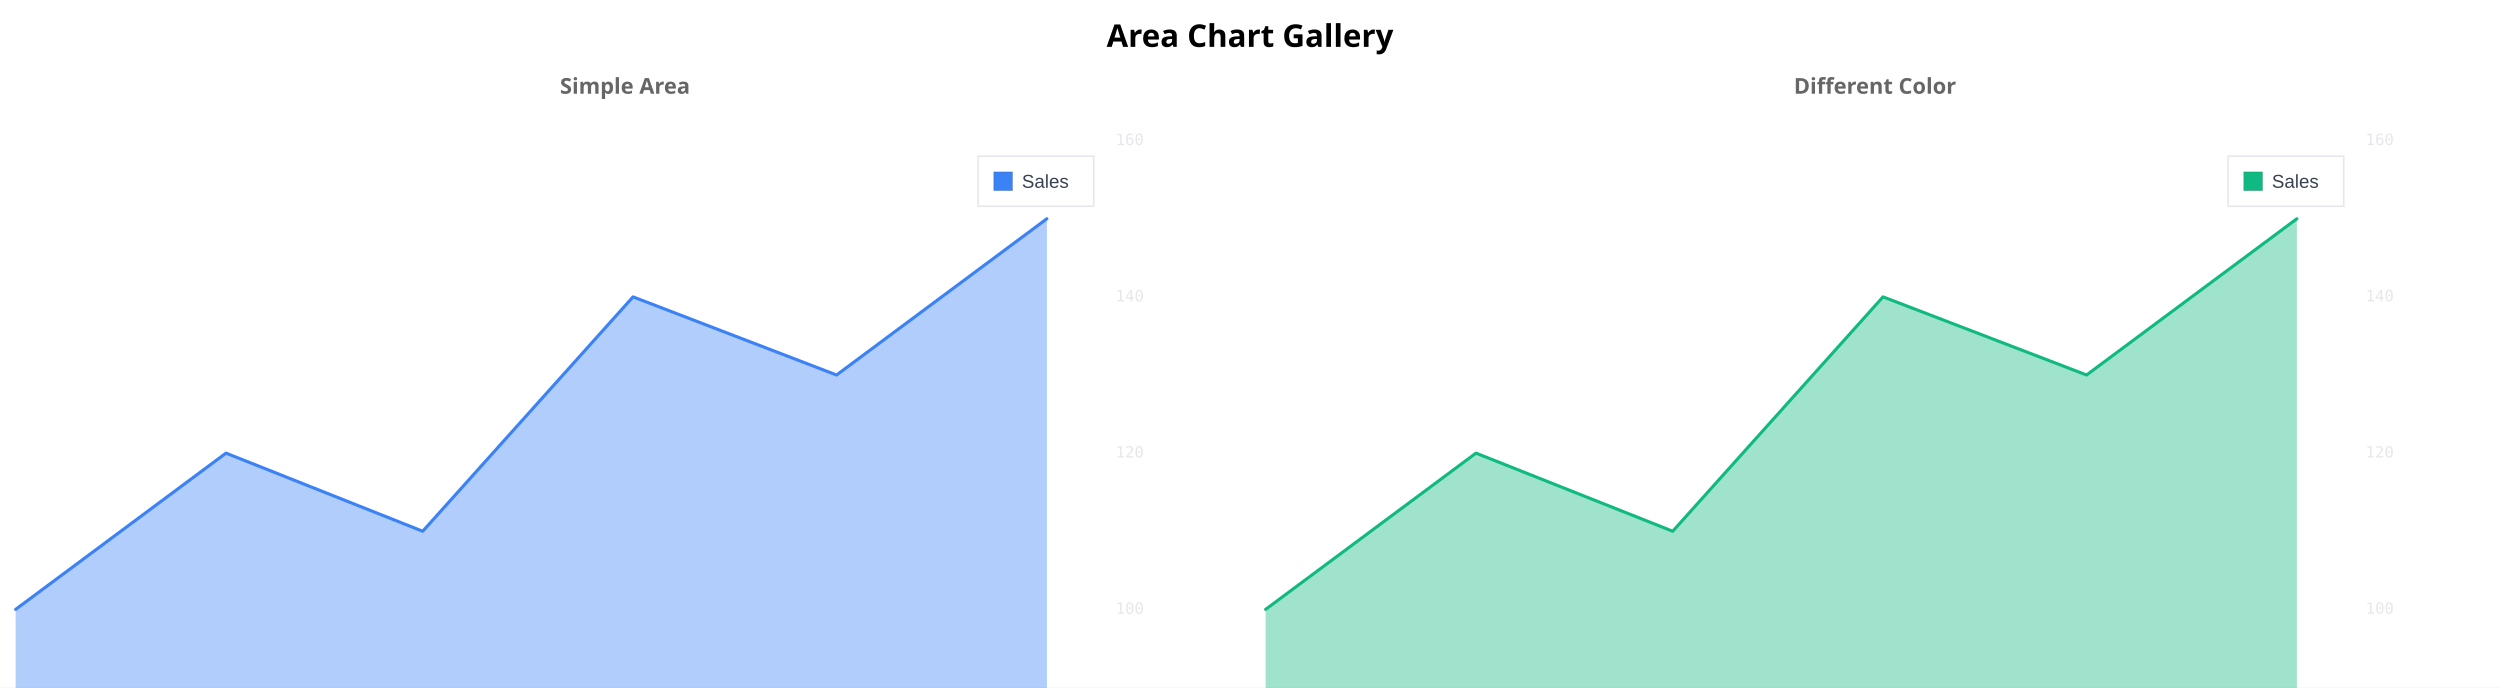
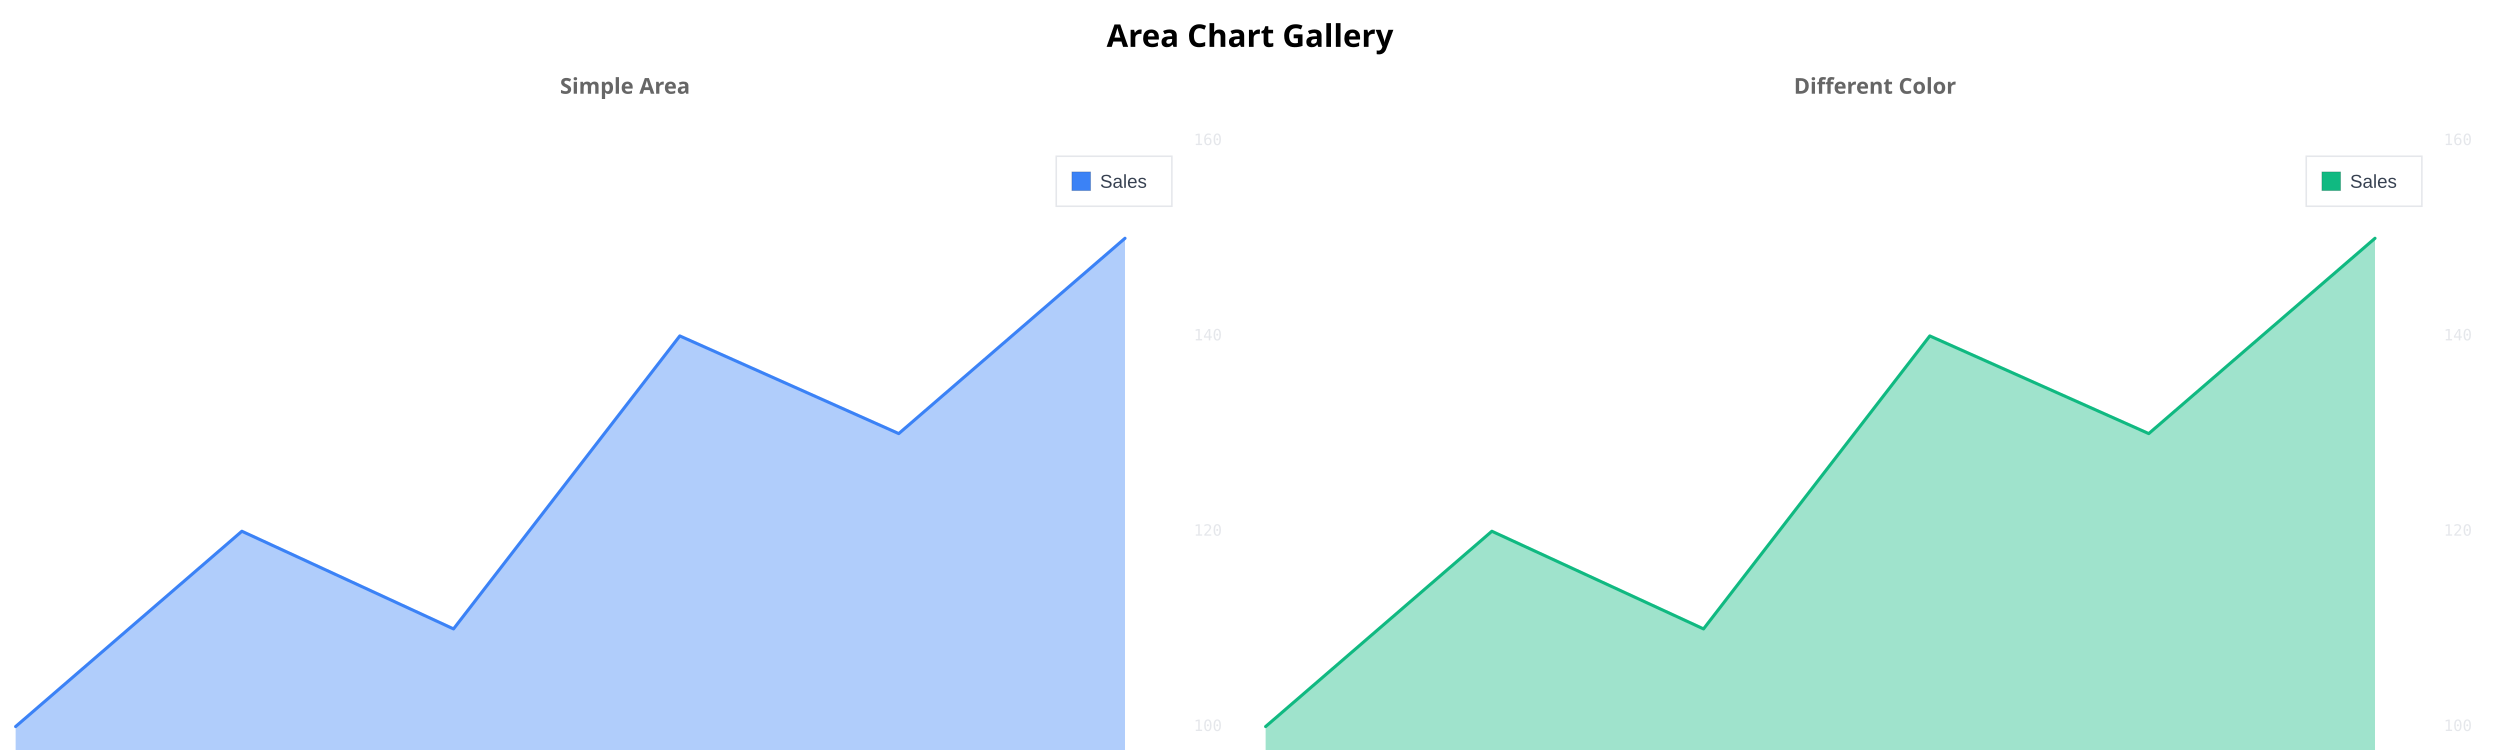
- <svg xmlns="http://www.w3.org/2000/svg" width="1600" height="440" viewBox="0 0 1600 440">
-   <rect x="0.00" y="0.00" width="1600.00" height="440.00" fill="#ffffff" />
+ <svg xmlns="http://www.w3.org/2000/svg" width="1600" height="480" viewBox="0 0 1600 480">
+   <rect x="0.00" y="0.00" width="1600.00" height="480.00" fill="#ffffff" />
  <text x="800.00" y="30.00" fill="#000000" text-anchor="middle" font-family="sans-serif" font-size="20.00px" font-weight="bold">Area Chart Gallery</text>
-   <g transform="translate(0, 60)">
+   <g transform="translate(0.00, 60.00)">
    <text x="400.00" y="0.00" fill="#666" text-anchor="middle" font-family="sans-serif" font-size="14.00px" font-weight="bold">Simple Area</text>
-     <g transform="translate(10, 30)">
+     <g transform="translate(10, 30.00)">
      <g transform="translate(0, 0)">
        <g class="axis axis-right">
-           <line x1="695.00" y1="300.00" x2="695.00" y2="0.00" stroke="rgba(255,255,255,0.1)" stroke-width="1.00" />
-           <line x1="695.00" y1="300.00" x2="701.00" y2="300.00" stroke="rgba(255,255,255,0.1)" stroke-width="1.00" />
-           <line x1="695.00" y1="300.00" x2="-5.00" y2="300.00" stroke="rgba(255,255,255,0.1)" stroke-width="1.00" />
-           <text x="704.00" y="300.00" fill="#E5E7EB" text-anchor="start" dominant-baseline="middle" font-family="monospace" font-size="10.00px">100</text>
-           <line x1="695.00" y1="200.00" x2="701.00" y2="200.00" stroke="rgba(255,255,255,0.1)" stroke-width="1.00" />
-           <line x1="695.00" y1="200.00" x2="-5.00" y2="200.00" stroke="rgba(255,255,255,0.1)" stroke-width="1.00" />
-           <text x="704.00" y="200.00" fill="#E5E7EB" text-anchor="start" dominant-baseline="middle" font-family="monospace" font-size="10.00px">120</text>
-           <line x1="695.00" y1="100.00" x2="701.00" y2="100.00" stroke="rgba(255,255,255,0.1)" stroke-width="1.00" />
-           <line x1="695.00" y1="100.00" x2="-5.00" y2="100.00" stroke="rgba(255,255,255,0.1)" stroke-width="1.00" />
-           <text x="704.00" y="100.00" fill="#E5E7EB" text-anchor="start" dominant-baseline="middle" font-family="monospace" font-size="10.00px">140</text>
-           <line x1="695.00" y1="0.00" x2="701.00" y2="0.00" stroke="rgba(255,255,255,0.1)" stroke-width="1.00" />
-           <line x1="695.00" y1="0.00" x2="-5.00" y2="0.00" stroke="rgba(255,255,255,0.1)" stroke-width="1.00" />
-           <text x="704.00" y="0.00" fill="#E5E7EB" text-anchor="start" dominant-baseline="middle" font-family="monospace" font-size="10.00px">160</text>
+           <line x1="745.00" y1="375.00" x2="745.00" y2="0.00" stroke="rgba(255,255,255,0.1)" stroke-width="1.00" />
+           <line x1="745.00" y1="375.00" x2="751.00" y2="375.00" stroke="rgba(255,255,255,0.1)" stroke-width="1.00" />
+           <line x1="745.00" y1="375.00" x2="-5.00" y2="375.00" stroke="rgba(255,255,255,0.1)" stroke-width="1.00" />
+           <text x="754.00" y="375.00" fill="#E5E7EB" text-anchor="start" dominant-baseline="middle" font-family="monospace" font-size="10.00px">100</text>
+           <line x1="745.00" y1="250.00" x2="751.00" y2="250.00" stroke="rgba(255,255,255,0.1)" stroke-width="1.00" />
+           <line x1="745.00" y1="250.00" x2="-5.00" y2="250.00" stroke="rgba(255,255,255,0.1)" stroke-width="1.00" />
+           <text x="754.00" y="250.00" fill="#E5E7EB" text-anchor="start" dominant-baseline="middle" font-family="monospace" font-size="10.00px">120</text>
+           <line x1="745.00" y1="125.00" x2="751.00" y2="125.00" stroke="rgba(255,255,255,0.1)" stroke-width="1.00" />
+           <line x1="745.00" y1="125.00" x2="-5.00" y2="125.00" stroke="rgba(255,255,255,0.1)" stroke-width="1.00" />
+           <text x="754.00" y="125.00" fill="#E5E7EB" text-anchor="start" dominant-baseline="middle" font-family="monospace" font-size="10.00px">140</text>
+           <line x1="745.00" y1="0.00" x2="751.00" y2="0.00" stroke="rgba(255,255,255,0.1)" stroke-width="1.00" />
+           <line x1="745.00" y1="0.00" x2="-5.00" y2="0.00" stroke="rgba(255,255,255,0.1)" stroke-width="1.00" />
+           <text x="754.00" y="0.00" fill="#E5E7EB" text-anchor="start" dominant-baseline="middle" font-family="monospace" font-size="10.00px">160</text>
        </g>
-         <path d="M 0.00 800.00 L 0.00 300.00 L 134.61 200.00 L 260.53 250.00 L 395.13 100.00 L 525.39 150.00 L 660.00 50.00 L 660.00 800.00 Z" fill="#3b82f6" fill-opacity="0.40" />
-         <path d="M 0.00 300.00 L 134.61 200.00 L 260.53 250.00 L 395.13 100.00 L 525.39 150.00 L 660.00 50.00" fill="none" stroke="#3b82f6" stroke-width="2.00" stroke-linecap="round" stroke-linejoin="round" />
+         <path d="M 0.00 1000.00 L 0.00 375.00 L 144.80 250.00 L 280.26 312.50 L 425.07 125.00 L 565.20 187.50 L 710.00 62.50 L 710.00 1000.00 Z" fill="#3b82f6" fill-opacity="0.40" />
+         <path d="M 0.00 375.00 L 144.80 250.00 L 280.26 312.50 L 425.07 125.00 L 565.20 187.50 L 710.00 62.50" fill="none" stroke="#3b82f6" stroke-width="2.00" stroke-linecap="round" stroke-linejoin="round" />
      </g>
-       <g class="legend" transform="translate(616.0,10.0)">
+       <g class="legend" transform="translate(666.0,10.0)">
        <rect x="0" y="0" width="74.0" height="32.0" fill="none" stroke="#e5e7eb" stroke-width="1.0" />
        <g transform="translate(10.0,10.0)">
          <rect width="12.0" height="12.0" fill="#3b82f6" stroke="#000" stroke-width="0.5" stroke-opacity="0.2" />
        </g>
        <text x="28.0" y="20.2" font-family="Arial, sans-serif" font-size="12.0" fill="#374151">Sales</text>
      </g>
    </g>
  </g>
-   <g transform="translate(800, 60)">
+   <g transform="translate(800.00, 60.00)">
    <text x="400.00" y="0.00" fill="#666" text-anchor="middle" font-family="sans-serif" font-size="14.00px" font-weight="bold">Different Color</text>
-     <g transform="translate(10, 30)">
+     <g transform="translate(10, 30.00)">
      <g transform="translate(0, 0)">
        <g class="axis axis-right">
-           <line x1="695.00" y1="300.00" x2="695.00" y2="0.00" stroke="rgba(255,255,255,0.1)" stroke-width="1.00" />
-           <line x1="695.00" y1="300.00" x2="701.00" y2="300.00" stroke="rgba(255,255,255,0.1)" stroke-width="1.00" />
-           <line x1="695.00" y1="300.00" x2="-5.00" y2="300.00" stroke="rgba(255,255,255,0.1)" stroke-width="1.00" />
-           <text x="704.00" y="300.00" fill="#E5E7EB" text-anchor="start" dominant-baseline="middle" font-family="monospace" font-size="10.00px">100</text>
-           <line x1="695.00" y1="200.00" x2="701.00" y2="200.00" stroke="rgba(255,255,255,0.1)" stroke-width="1.00" />
-           <line x1="695.00" y1="200.00" x2="-5.00" y2="200.00" stroke="rgba(255,255,255,0.1)" stroke-width="1.00" />
-           <text x="704.00" y="200.00" fill="#E5E7EB" text-anchor="start" dominant-baseline="middle" font-family="monospace" font-size="10.00px">120</text>
-           <line x1="695.00" y1="100.00" x2="701.00" y2="100.00" stroke="rgba(255,255,255,0.1)" stroke-width="1.00" />
-           <line x1="695.00" y1="100.00" x2="-5.00" y2="100.00" stroke="rgba(255,255,255,0.1)" stroke-width="1.00" />
-           <text x="704.00" y="100.00" fill="#E5E7EB" text-anchor="start" dominant-baseline="middle" font-family="monospace" font-size="10.00px">140</text>
-           <line x1="695.00" y1="0.00" x2="701.00" y2="0.00" stroke="rgba(255,255,255,0.1)" stroke-width="1.00" />
-           <line x1="695.00" y1="0.00" x2="-5.00" y2="0.00" stroke="rgba(255,255,255,0.1)" stroke-width="1.00" />
-           <text x="704.00" y="0.00" fill="#E5E7EB" text-anchor="start" dominant-baseline="middle" font-family="monospace" font-size="10.00px">160</text>
+           <line x1="745.00" y1="375.00" x2="745.00" y2="0.00" stroke="rgba(255,255,255,0.1)" stroke-width="1.00" />
+           <line x1="745.00" y1="375.00" x2="751.00" y2="375.00" stroke="rgba(255,255,255,0.1)" stroke-width="1.00" />
+           <line x1="745.00" y1="375.00" x2="-5.00" y2="375.00" stroke="rgba(255,255,255,0.1)" stroke-width="1.00" />
+           <text x="754.00" y="375.00" fill="#E5E7EB" text-anchor="start" dominant-baseline="middle" font-family="monospace" font-size="10.00px">100</text>
+           <line x1="745.00" y1="250.00" x2="751.00" y2="250.00" stroke="rgba(255,255,255,0.1)" stroke-width="1.00" />
+           <line x1="745.00" y1="250.00" x2="-5.00" y2="250.00" stroke="rgba(255,255,255,0.1)" stroke-width="1.00" />
+           <text x="754.00" y="250.00" fill="#E5E7EB" text-anchor="start" dominant-baseline="middle" font-family="monospace" font-size="10.00px">120</text>
+           <line x1="745.00" y1="125.00" x2="751.00" y2="125.00" stroke="rgba(255,255,255,0.1)" stroke-width="1.00" />
+           <line x1="745.00" y1="125.00" x2="-5.00" y2="125.00" stroke="rgba(255,255,255,0.1)" stroke-width="1.00" />
+           <text x="754.00" y="125.00" fill="#E5E7EB" text-anchor="start" dominant-baseline="middle" font-family="monospace" font-size="10.00px">140</text>
+           <line x1="745.00" y1="0.00" x2="751.00" y2="0.00" stroke="rgba(255,255,255,0.1)" stroke-width="1.00" />
+           <line x1="745.00" y1="0.00" x2="-5.00" y2="0.00" stroke="rgba(255,255,255,0.1)" stroke-width="1.00" />
+           <text x="754.00" y="0.00" fill="#E5E7EB" text-anchor="start" dominant-baseline="middle" font-family="monospace" font-size="10.00px">160</text>
        </g>
-         <path d="M 0.00 800.00 L 0.00 300.00 L 134.61 200.00 L 260.53 250.00 L 395.13 100.00 L 525.39 150.00 L 660.00 50.00 L 660.00 800.00 Z" fill="#10b981" fill-opacity="0.40" />
-         <path d="M 0.00 300.00 L 134.61 200.00 L 260.53 250.00 L 395.13 100.00 L 525.39 150.00 L 660.00 50.00" fill="none" stroke="#10b981" stroke-width="2.00" stroke-linecap="round" stroke-linejoin="round" />
+         <path d="M 0.00 1000.00 L 0.00 375.00 L 144.80 250.00 L 280.26 312.50 L 425.07 125.00 L 565.20 187.50 L 710.00 62.50 L 710.00 1000.00 Z" fill="#10b981" fill-opacity="0.40" />
+         <path d="M 0.00 375.00 L 144.80 250.00 L 280.26 312.50 L 425.07 125.00 L 565.20 187.50 L 710.00 62.50" fill="none" stroke="#10b981" stroke-width="2.00" stroke-linecap="round" stroke-linejoin="round" />
      </g>
-       <g class="legend" transform="translate(616.0,10.0)">
+       <g class="legend" transform="translate(666.0,10.0)">
        <rect x="0" y="0" width="74.0" height="32.0" fill="none" stroke="#e5e7eb" stroke-width="1.0" />
        <g transform="translate(10.0,10.0)">
          <rect width="12.0" height="12.0" fill="#10b981" stroke="#000" stroke-width="0.5" stroke-opacity="0.2" />
        </g>
        <text x="28.0" y="20.2" font-family="Arial, sans-serif" font-size="12.0" fill="#374151">Sales</text>
      </g>
    </g>
  </g>
</svg>
